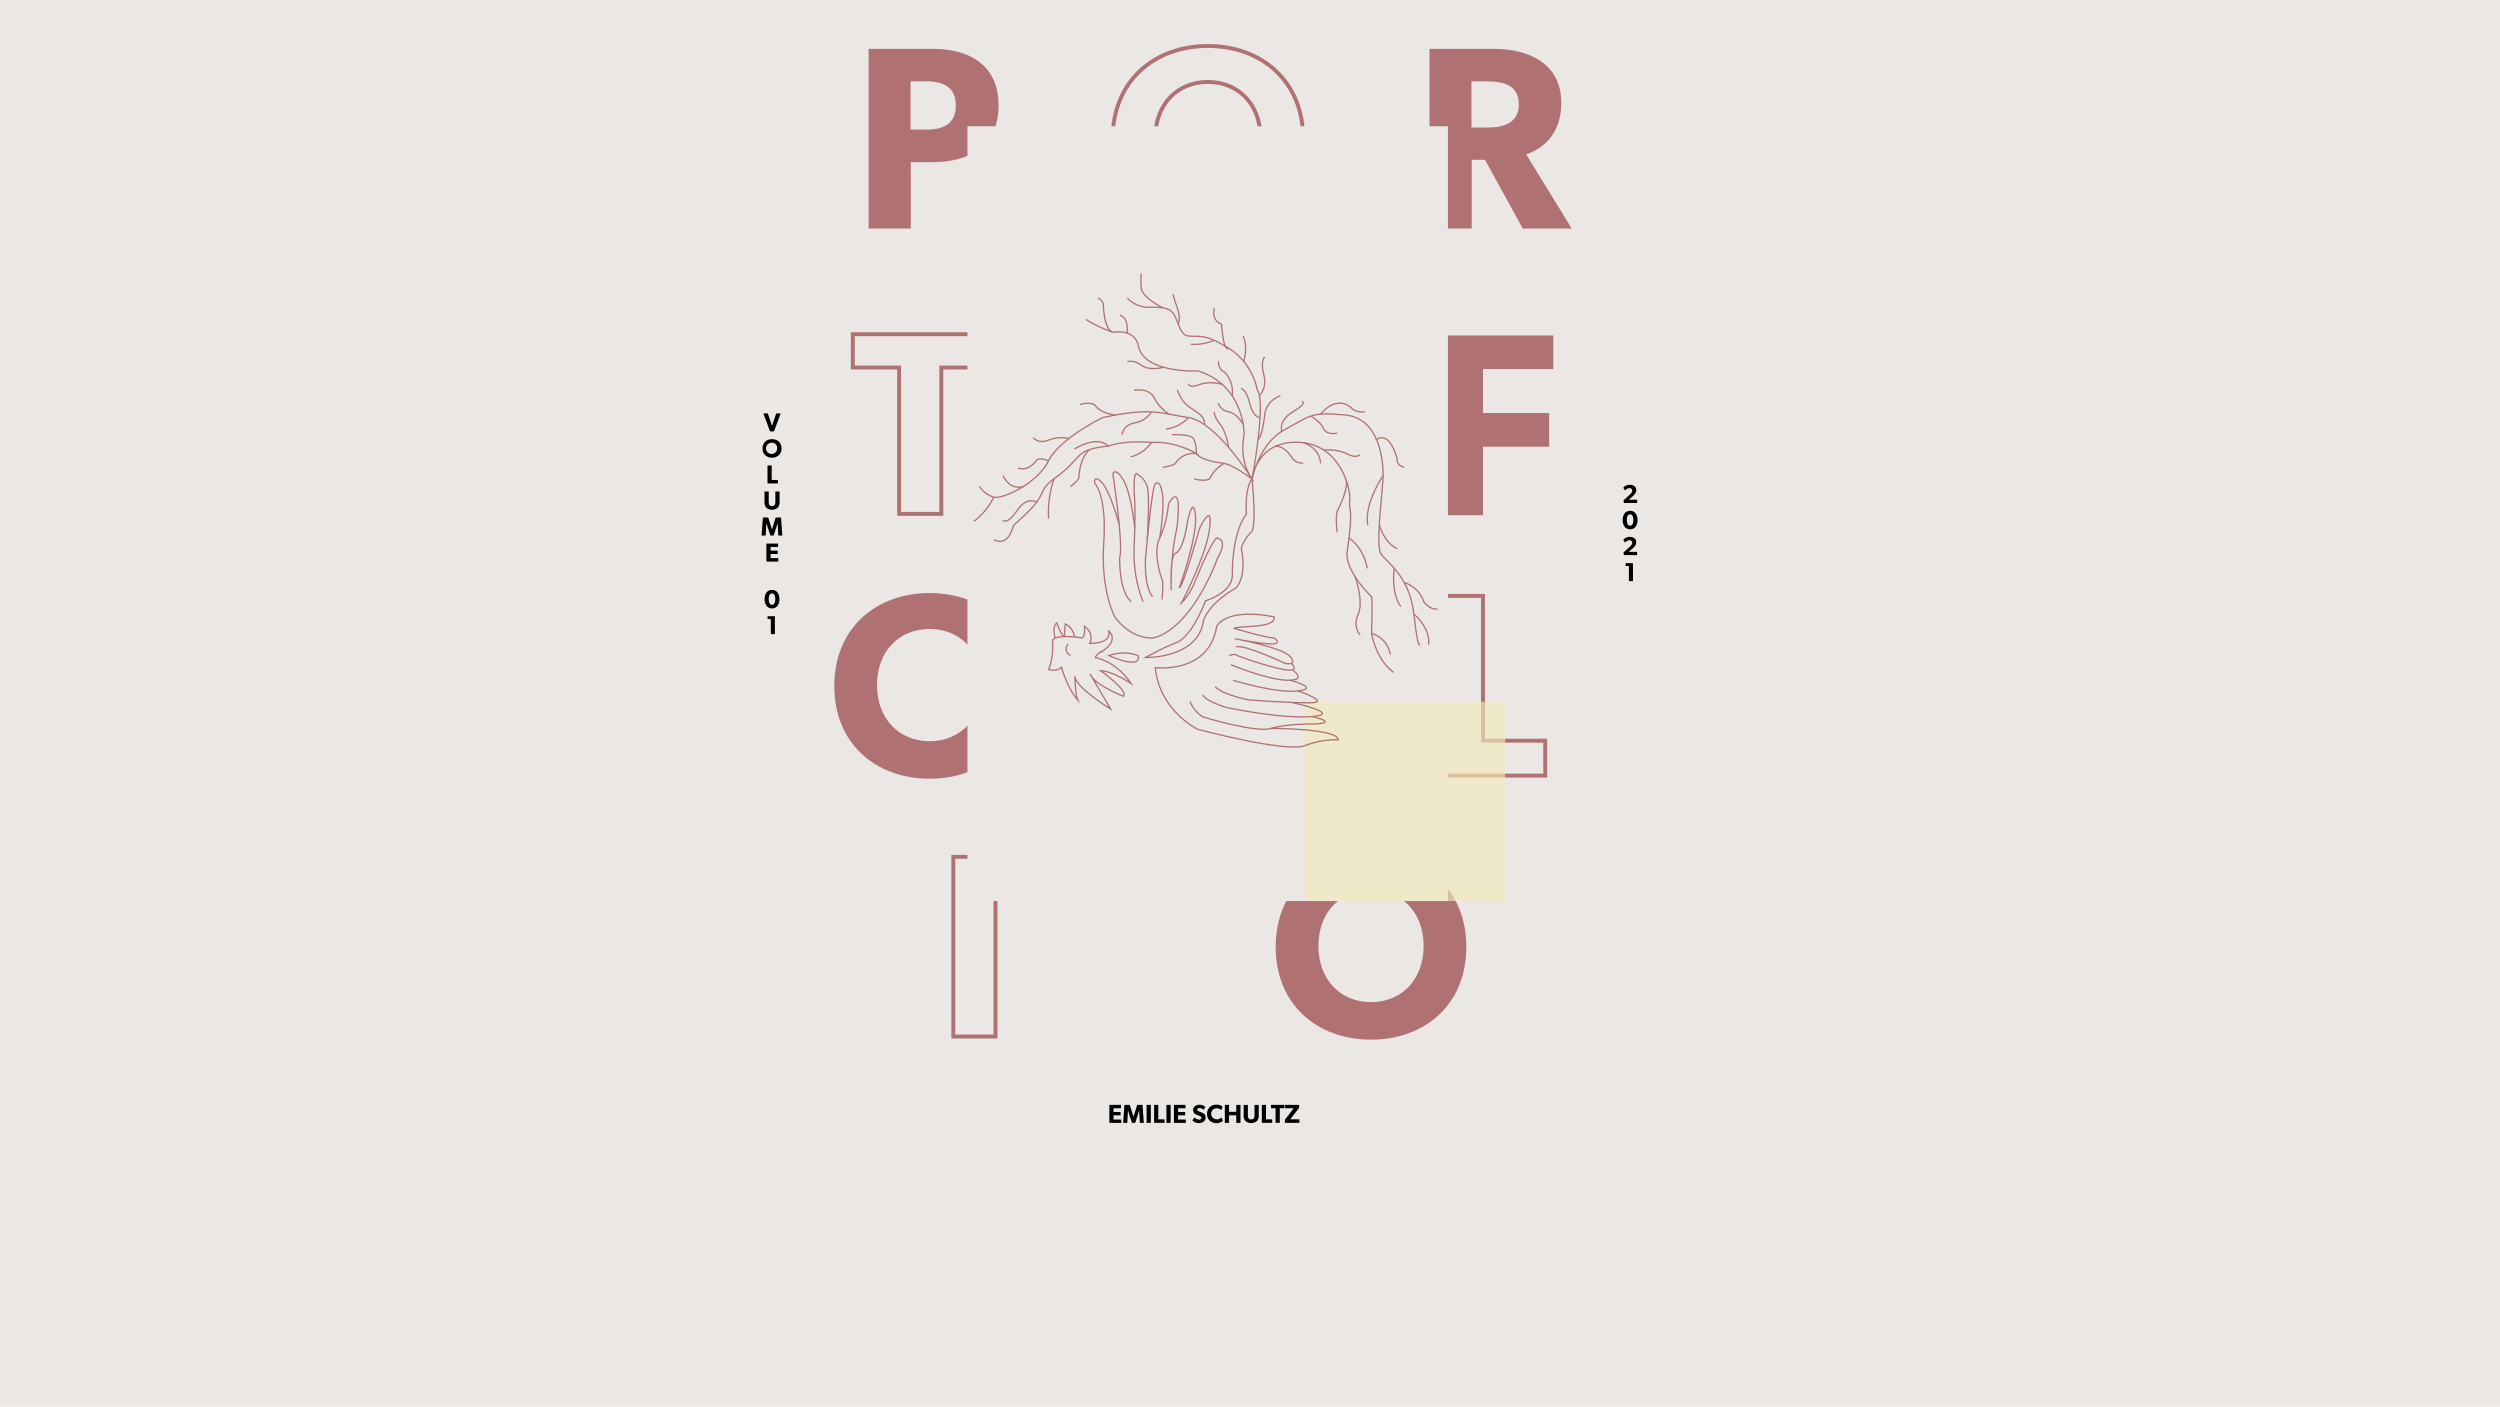
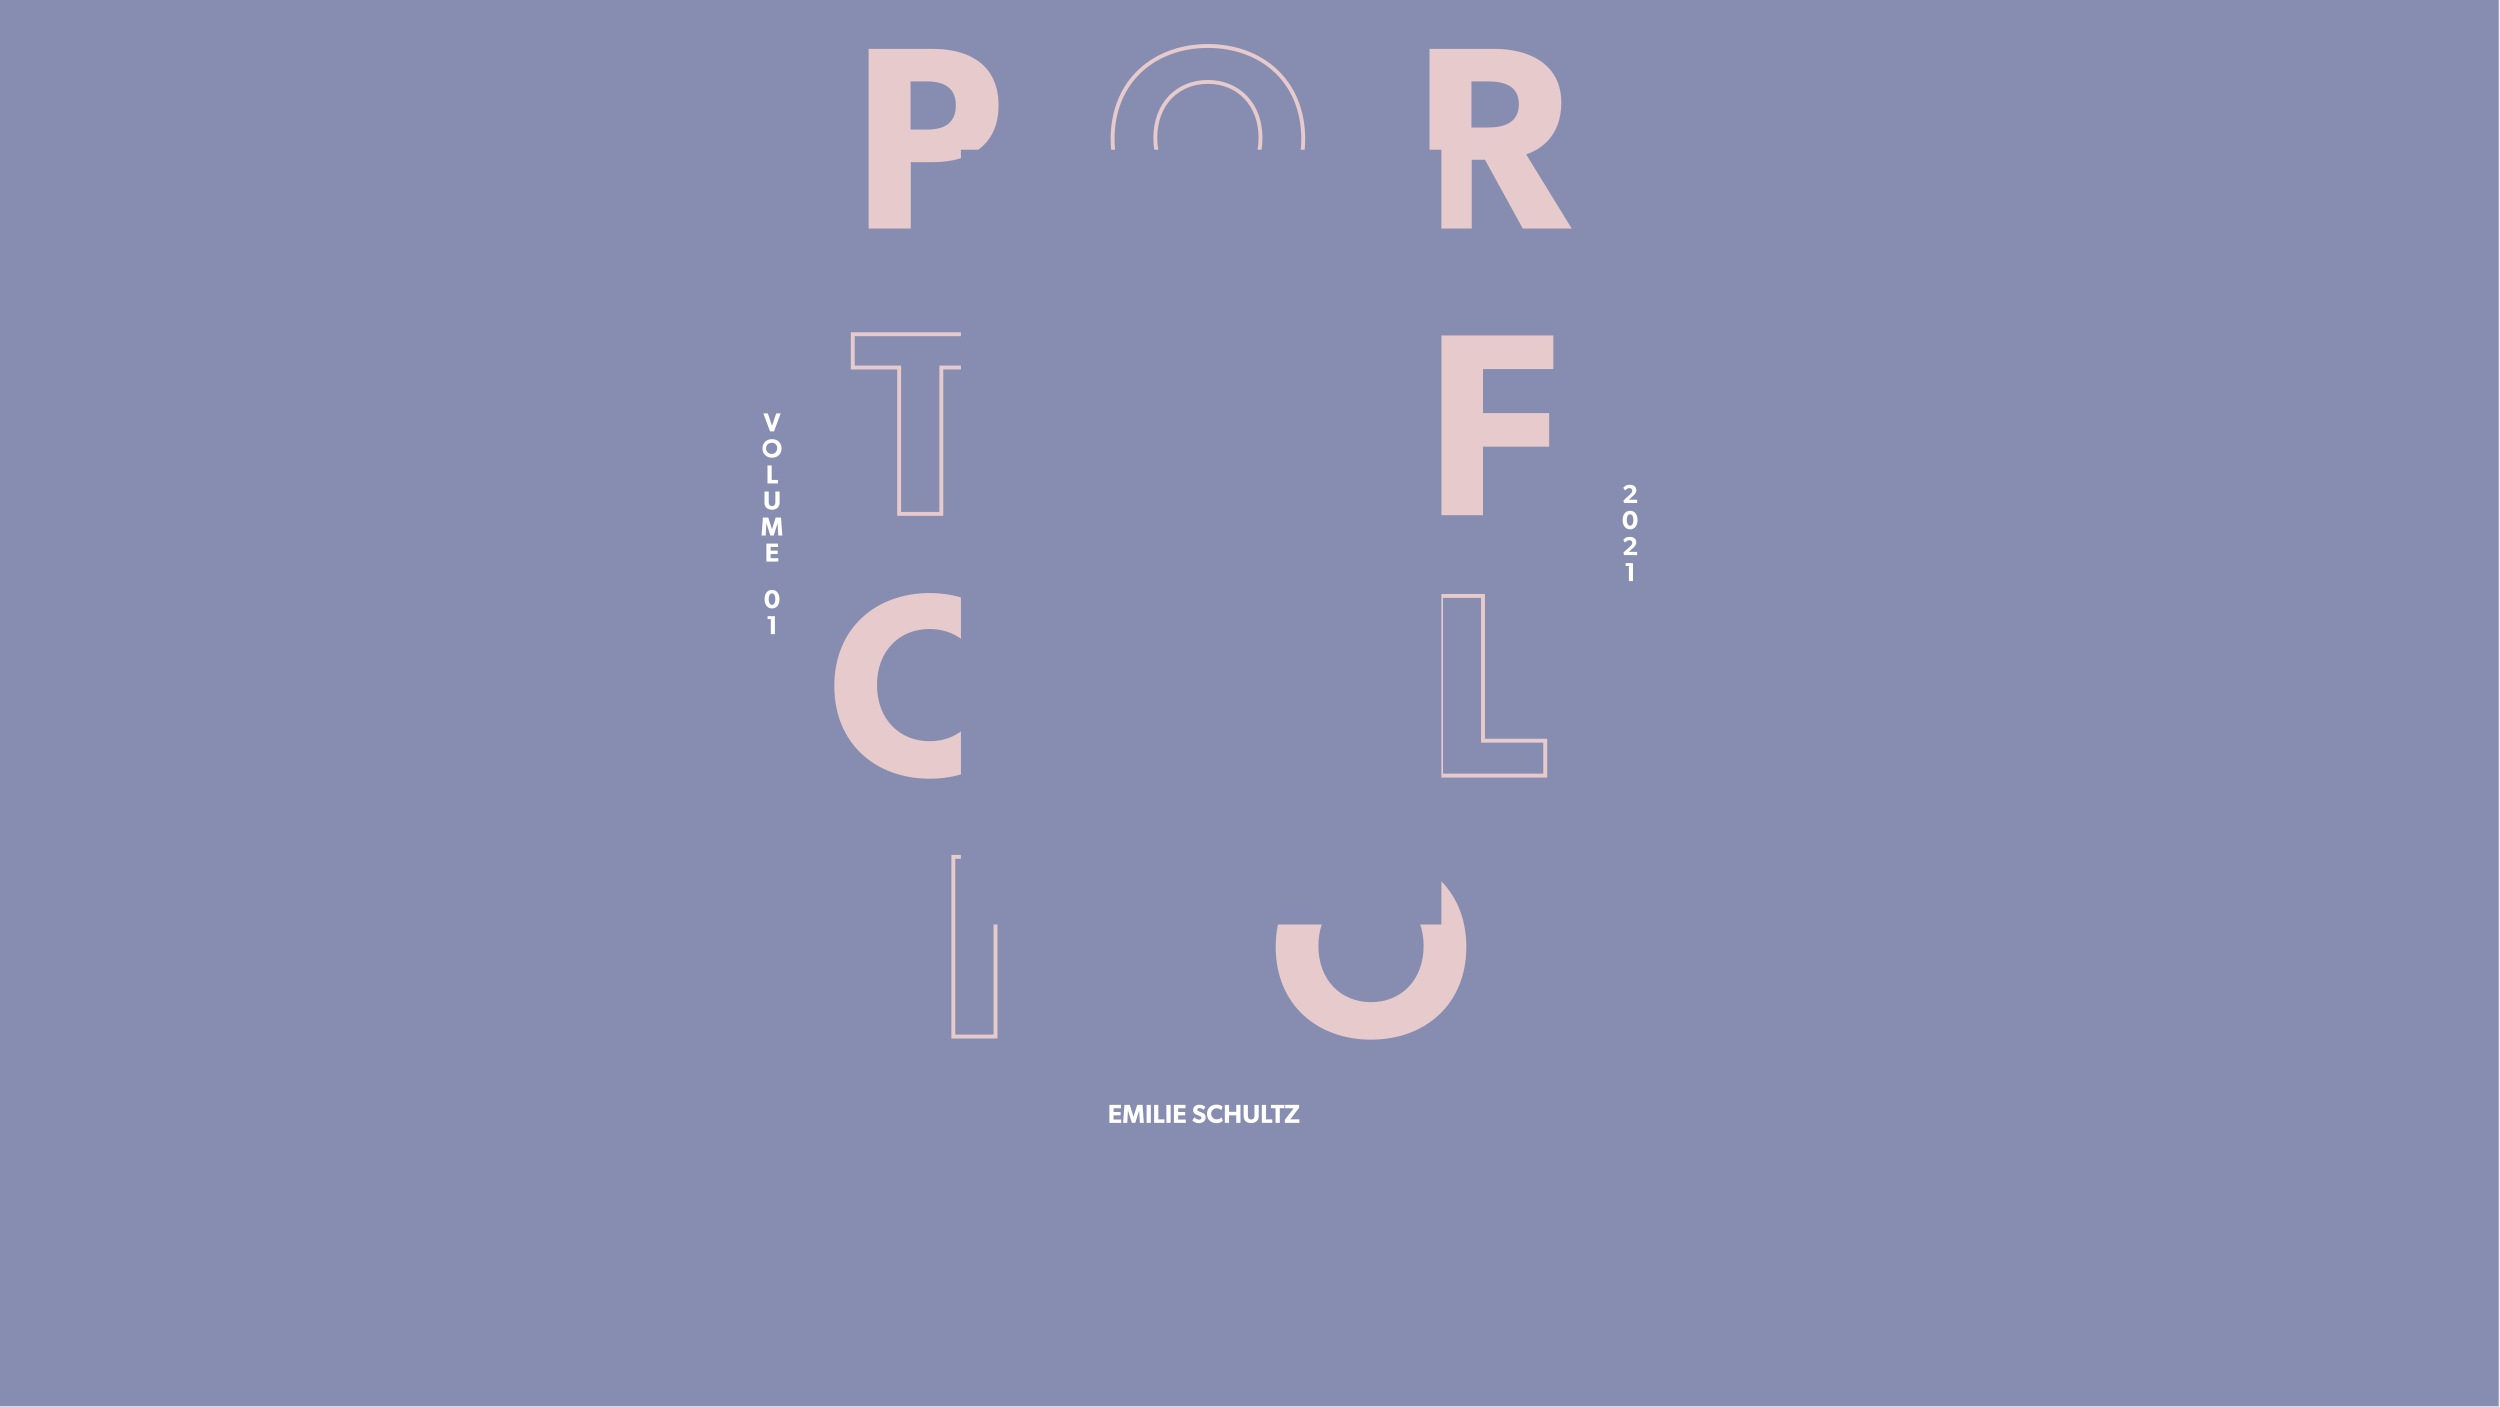
<svg xmlns="http://www.w3.org/2000/svg" id="Layer_1" data-name="Layer 1" width="1920" height="1080" viewBox="0 0 1920 1080">
  <defs>
-     <style>.cls-1{fill:#eae7e4;}.cls-2{fill:#af7171;}.cls-3,.cls-5{fill:none;stroke:#af7171;stroke-miterlimit:10;}.cls-3{stroke-width:3px;}.cls-4{fill:#f2ebbb;opacity:0.64;}</style>
+     <style>.cls-1{fill:#878db0;}.cls-2{fill:#e6cacc;}.cls-3{fill:none;stroke:#e6cacc;stroke-miterlimit:10;stroke-width:3px;}.cls-4{fill:#fff;}</style>
  </defs>
-   <rect class="cls-1" width="1920" height="1080" />
+   <rect class="cls-1" x="-1" width="1920" height="1080" />
  <path class="cls-2" d="M716.49,124.52h-17v51h-32.4v-138h49.4c28.2,0,50.4,12.6,50.4,43.4S744.69,124.52,716.49,124.52Zm-4.6-62h-12.6v37h12.6c12.6,0,22.2-4.4,22.2-18.6C734.09,66.92,724.29,62.52,711.89,62.52Z" />
  <path class="cls-3" d="M927.68,177.92c-41,0-73.2-26.6-73.2-71.2s32.2-71.4,73.2-71.4,73.2,26.8,73.2,71.4S968.68,177.92,927.68,177.92Zm0-115c-23,0-40.4,16.6-40.4,43s17.4,43.2,40.4,43.2,40.4-16.8,40.4-43.2C968.08,79.72,950.68,62.92,927.68,62.92Z" />
  <path class="cls-2" d="M1169.48,175.52l-29-52.8h-10.2v52.8h-32.4v-138h49.6c26.4,0,51.6,11.2,51.6,41.4,0,26.2-16.8,36.4-27,39.6l35,57Zm-26.6-113h-12.8v35.4h12.8c12,0,23.6-3.6,23.6-17.8C1166.48,65.72,1154.88,62.52,1142.88,62.52Z" />
  <path class="cls-3" d="M722.94,282.26v112.4h-32.4V282.26h-35.6V256.67h103.6v25.59Z" />
  <path class="cls-2" d="M713.94,598.06c-41,0-73.2-26.6-73.2-71.2s32.2-71.4,73.2-71.4,73.2,26.8,73.2,71.4S754.94,598.06,713.94,598.06Zm0-115c-23,0-40.4,16.6-40.4,43s17.4,43.2,40.4,43.2,40.4-16.8,40.4-43.2C754.34,499.86,736.94,483.06,713.94,483.06Z" />
  <path class="cls-2" d="M1138.94,283.46v33.8h50.8v25.8h-50.8v52.6h-32.2v-138h86.2v25.79Z" />
  <path class="cls-3" d="M1106.74,595.66v-138h32.2V568.86h47.8v26.8Z" />
  <path class="cls-3" d="M732.15,796.06v-138h32.4v138Z" />
  <path class="cls-2" d="M1052.94,798.46c-41,0-73.2-26.6-73.2-71.2s32.2-71.4,73.2-71.4,73.2,26.8,73.2,71.4S1093.94,798.46,1052.94,798.46Zm0-115c-23,0-40.4,16.6-40.4,43s17.4,43.2,40.4,43.2,40.4-16.8,40.4-43.2C1093.34,700.26,1075.94,683.46,1052.94,683.46Z" />
-   <rect class="cls-1" x="743" y="97" width="369" height="595" />
-   <rect class="cls-4" x="1003" y="539" width="153" height="153" />
-   <path d="M594.45,331.29h-3.08l-5.12-13.81h3.44l3.24,9.5,3.22-9.5h3.42Z" />
-   <path d="M592.91,351.53c-4.1,0-7.32-2.67-7.32-7.13s3.22-7.14,7.32-7.14,7.32,2.68,7.32,7.14S597,351.53,592.91,351.53Zm0-11.51a4.32,4.32,0,1,0,4,4.3A4,4,0,0,0,592.91,340Z" />
-   <path d="M589.44,371.29V357.48h3.22V368.6h4.78v2.69Z" />
-   <path d="M597.37,389.87a6.94,6.94,0,0,1-8.94,0,6.05,6.05,0,0,1-1.3-4.35v-8h3.26v8a3.49,3.49,0,0,0,.54,2.3,2.71,2.71,0,0,0,4,0,3.49,3.49,0,0,0,.54-2.3v-8h3.26v8A6,6,0,0,1,597.37,389.87Z" />
-   <path d="M597.73,411.29l-.54-9.41h0l-3,9.41h-2.56l-3-9.41h-.06l-.5,9.41h-3.18l1-13.81H590l2.88,9.08h0l2.84-9.08h4.1l1,13.81Z" />
-   <path d="M588.61,431.29V417.48h8.94v2.58h-5.72v2.82h5.4v2.58h-5.4v3.21h5.9v2.62Z" />
-   <path d="M592.91,467.28c-4,0-5.72-3.48-5.72-7.12s1.7-7.12,5.72-7.12,5.72,3.48,5.72,7.12S596.93,467.28,592.91,467.28Zm0-11.54c-1.78,0-2.54,1.88-2.54,4.36s.76,4.4,2.54,4.4,2.54-1.92,2.54-4.4S594.69,455.74,592.91,455.74Z" />
-   <path d="M592,487V475.46h-2.5v-2.22h5.62V487Z" />
-   <path d="M1247.21,386.29l-.38-2,4.68-4.23c1.3-1.18,2.08-2.08,2.08-3.26a2,2,0,0,0-2.22-1.94,4.49,4.49,0,0,0-3.34,1.86l-1.36-2.12a5.93,5.93,0,0,1,5-2.28c3.12,0,5,1.66,5,4.08s-1.8,3.86-2.9,4.84l-2.86,2.58h6.4v2.51Z" />
-   <path d="M1251.91,406.53c-4,0-5.72-3.49-5.72-7.13s1.7-7.12,5.72-7.12,5.72,3.48,5.72,7.12S1255.93,406.53,1251.91,406.53Zm0-11.55c-1.78,0-2.54,1.88-2.54,4.36s.76,4.4,2.54,4.4,2.54-1.92,2.54-4.4S1253.69,395,1251.91,395Z" />
-   <path d="M1247.21,426.29l-.38-2,4.68-4.23c1.3-1.18,2.08-2.08,2.08-3.26a2,2,0,0,0-2.22-1.94,4.49,4.49,0,0,0-3.34,1.86l-1.36-2.12a5.93,5.93,0,0,1,5-2.28c3.12,0,5,1.66,5,4.08s-1.8,3.86-2.9,4.84l-2.86,2.58h6.4v2.51Z" />
-   <path d="M1251,446.29V434.7h-2.5v-2.22h5.62v13.81Z" />
-   <path d="M852,862.35v-13.8h8.94v2.58h-5.72V854h5.4v2.58h-5.4v3.2h5.9v2.62Z" />
-   <path d="M875.41,862.35l-.54-9.4h0l-3,9.4h-2.56l-3-9.4h-.06l-.5,9.4h-3.18l1-13.8h4.08l2.88,9.08h0l2.84-9.08h4.1l1,13.8Z" />
-   <path d="M880.59,862.35v-13.8h3.24v13.8Z" />
-   <path d="M886.35,862.35v-13.8h3.22v11.12h4.78v2.68Z" />
-   <path d="M895.81,862.35v-13.8h3.24v13.8Z" />
-   <path d="M901.57,862.35v-13.8h8.94v2.58h-5.72V854h5.4v2.58h-5.4v3.2h5.9v2.62Z" />
-   <path d="M920.59,862.59a7.48,7.48,0,0,1-4.9-2.08l1.6-2.36a5.69,5.69,0,0,0,3.6,1.74c1,0,1.84-.5,1.84-1.42s-1-1.3-1.62-1.52-1.64-.58-2.1-.78a5.39,5.39,0,0,1-1.64-1,3.41,3.41,0,0,1-1.08-2.66,3.89,3.89,0,0,1,1.44-3,5.64,5.64,0,0,1,3.64-1.1,6.8,6.8,0,0,1,4.38,1.7l-1.38,2.26a4.76,4.76,0,0,0-3.08-1.4c-1,0-1.8.4-1.8,1.24s.78,1.16,1.4,1.4,1.62.6,2.06.78c1.76.64,3,1.78,3,3.78C926,861.13,923.27,862.59,920.59,862.59Z" />
-   <path d="M934.21,862.59c-4.06,0-7.24-2.68-7.24-7.12s3.22-7.12,7.24-7.12a6.74,6.74,0,0,1,4.74,1.56l-1,2.68a5.29,5.29,0,0,0-3.56-1.44,4.25,4.25,0,0,0,0,8.5,5.09,5.09,0,0,0,3.72-1.46l1.08,2.52A6.55,6.55,0,0,1,934.21,862.59Z" />
-   <path d="M949.45,862.35v-5.78h-5.54v5.78h-3.24v-13.8h3.24v5.34h5.54v-5.34h3.24v13.8Z" />
-   <path d="M965.35,860.93a6.91,6.91,0,0,1-8.94,0,6,6,0,0,1-1.3-4.34v-8h3.26v8a3.49,3.49,0,0,0,.54,2.3,2.71,2.71,0,0,0,4,0,3.49,3.49,0,0,0,.54-2.3v-8h3.26v8A5.93,5.93,0,0,1,965.35,860.93Z" />
-   <path d="M969.09,862.35v-13.8h3.22v11.12h4.78v2.68Z" />
-   <path d="M982.87,851.11v11.24h-3.24V851.11h-3.56v-2.56h10.36v2.56Z" />
-   <path d="M986.77,862.35V860l6.76-8.84H987v-2.62h10.74v2.2l-6.82,8.92h7v2.68Z" />
-   <path class="cls-5" d="M851.52,503.5s11.31-4.55,22.44,0C874,503.5,878.55,514.88,851.52,503.5Z" />
-   <path class="cls-5" d="M879.67,505s41,1,44.68-28.83c0,0,3.41-12.23,25-24.75,0,0,8.54-8,4-30.15,0,0,.85-6,8.25-13.37,0,0,3.41-4.84,0-40,0,0-5.55,4.83-4.41,27,0,0-10.81,11.67-10.81,47.23,0,0,1.42,11.66-20.49,19.34,0,0-9.95,26.74-21.9,31.86S899.15,494.73,879.67,505Z" />
-   <path class="cls-5" d="M841.13,505s15.66,2.32,27.6,20c0,0-13.26-9.15-23.55-10,0,0,21.82,15.53,17.71,19.73,0,0-22.6-8.61-25.73-17.15l15.78,27s-27.16-16.73-27.45-25.27c0,0,.29,14.23,2.28,18.49,0,0-7.68-8.25-12.52-25.32,0,0-3.7,3.7-10,1.71,0,0,4-7.68,3.13-21.34,0,0-2.27-6.25,21.34-3.13,0,0,4,2.28,3.13-8.81,0,0,7.68,4.82,4.12,13.22,0,0,16.93.67,14.51-9.41,0,0,8.39,5.86-4.12,15C847.4,499.66,842.82,501,841.13,505Z" />
-   <path class="cls-5" d="M810.42,490s-2.85-7.7,1.13-11.68c0,0,3.75,10.5,5.86,10.51l.69-9.66a12.81,12.81,0,0,1,7.07,10" />
-   <path class="cls-5" d="M820.37,494.54s-4.55,5.12,1.71,8.82" />
-   <path class="cls-5" d="M991.71,509.49s7.89,7-5.77,4.68-35.28-10.53-35.28-10.53a5.93,5.93,0,0,0-6.56,0" />
-   <path class="cls-5" d="M992.88,514.63s11.55,8.07-4.1,7.79-43.52-11.95-43.52-11.95" />
-   <path class="cls-5" d="M990.91,522.43s23.38,6.19,6.08,8.21-50.06-8.21-50.06-8.21" />
-   <path class="cls-5" d="M997,530.64s26.5,9.13,8.58,9.13-46.66-2.27-46.66-2.27-19.34-3.7-25.6-10" />
-   <path class="cls-5" d="M992.06,539.47s40.25,8.84,15.5,10.83-66.28-7.11-66.28-7.11-16.21-5.12-17.49-9.53" />
-   <path class="cls-5" d="M1007.56,550.3s21,4.55,2.56,5.69c0,0-22.19-.29-33.85,3.41s-52.48-8.82-52.48-8.82S916.24,546,914,538.64" />
-   <path class="cls-5" d="M976.27,559.4s51.49,0,51.49,8.82c0,0-11.1-1.08-25.75,4.44s-82.14-12.57-82.14-12.57-29.24-13.82-32.65-47.37c0,0,41.24,5.43,47.22-31.83,0,0,7.12-14.51,44.1-7.12,0,0,2.75,6-15.41,7.12s-15.31,1.7-15.31,1.7,23.62,7.15,30.87,7.42c0,0,6.67,4.82-2.86,4.53s-27.44-4-27.44-4,36.13,6.54,42.39,13.65-3.42,5.41-3.42,5.41-32.14-15.08-38.12-12.8" />
-   <path class="cls-5" d="M890.64,413.18s4-23.61,2-34.71-5.41-6.88-5.41-6.88-2.3-1.18-7.55,58.33c0,0-1.1,20.2,5.5,28.47" />
-   <path class="cls-5" d="M881.08,414.6s2.11-34.68,0-41a16.83,16.83,0,0,0-6.82-8.92s-5-7.88-2.68,22.28c0,0,.51,10.39-.6,33.64a101.79,101.79,0,0,0,6.86,41.46" />
-   <path class="cls-5" d="M871.53,405.89s-2.54-26.28-8.64-36.95-8.25-5.14-8.25-5.14,8.4,54.78,5.27,64.46c0,0-.85,25.32,8.82,33.85" />
-   <path class="cls-5" d="M859.54,402.8s-6.73-25.15-13.14-32-5.83,0-5.83,0,9.67,9.08,7.11,46.07,8.54,56.89,8.54,56.89,10.69,16.54,28.95,16.24c0,0,27.09-2.3,50.13-61.75,0,0,8-12.84,0-14.81,0,0-1.7-6-18.77,36.14,0,0-4.27,9.11-9.11,13.37,0,0,19.06-36.13,21.62-57.46s-7.64,0-7.64,0-13.12,46.37-15.68,45.8c0,0,14-38.6,12.39-55.28s-6.1,4.39-6.1,4.39-2.6,21.87-9.42,24.72c0,0-4-.86-3.13,28.16,0,0-.86-25.6,4.26-46.94,0,0,5.41-38.4-6.25-19.63,0,0-1.14,15.08-6.83,26.46s1.42,30.72,1.42,30.72,2,2.28.29,16.5" />
-   <path class="cls-5" d="M917,367.76c9,2.38,12,0,12,0,3.37-7.86,11.17-11.91,11.17-11.91,8.27,1.84,21.45,12.1,21.45,12.1s-27.46-44.1-48.79-47.23-28.15-8.25-66,0c0,0-33.21,16-41.64,33.3S770,383.55,763.3,381.86s-11.23-8.22-11.23-8.22" />
-   <path class="cls-5" d="M940.17,355.85s-17.39-1.56-21.37-7.53c0,0,.29-11.38-4.27-13.09s-14.5-1.42-14.5-1.42" />
-   <path class="cls-5" d="M893.19,359c10.23-2.14,9.45-3.14,9.45-3.14a16.77,16.77,0,0,1,16.16-7.53s-15.36-9.68-34.42-8.54a28.32,28.32,0,0,1-15.93,11.1" />
-   <path class="cls-5" d="M884.38,339.78s-20.2-2-33.28,2.85c0,0-15.73.9-21.67,6.71s-7.61,9.42-20,18.42-5,10.71-20.07,25.51-8.53,5.69-13.08,15.93-13,5.4-13,5.4" />
-   <path class="cls-5" d="M851.1,342.63s-6.63-9-25.93,2.19" />
-   <path class="cls-5" d="M837,345.23s-7,4.23-8.39,20.44c0,0,1.42,2.28-6.54,8" />
-   <path class="cls-5" d="M809.43,367.76a81.62,81.62,0,0,0-4.14,30.56" />
-   <path class="cls-5" d="M796.1,385.74s-7-5.28-15,6.39-10.81,7.39-10.81,7.39" />
-   <path class="cls-5" d="M763.3,381.86s-6.11,12.36-15.34,18.43" />
-   <path class="cls-5" d="M786,373.64s-10,3.71-15.65-8.39" />
-   <path class="cls-5" d="M781.83,359.44s7.34,3.48,14.27-6c0,0,2.45-2.57,9.1.54" />
-   <path class="cls-5" d="M821,336.7A28.37,28.37,0,0,0,805.2,338c-7.87,3.23-11.69-1.86-11.69-1.86" />
-   <path class="cls-5" d="M856.84,318.72s-11.46-.67-16.28-8a15.51,15.51,0,0,0-11,0" />
-   <path class="cls-5" d="M884.38,316.26a19,19,0,0,1-12.85,8.52c-9.06,1.63-9.89,9-9.89,9" />
-   <path class="cls-5" d="M897.78,318.05a32.74,32.74,0,0,1-11.38-12.51c-4-8.15-15.53-5.74-15.53-5.74" />
-   <path class="cls-5" d="M912.83,320.72a29.62,29.62,0,0,1-17.36,8.82" />
-   <path class="cls-5" d="M924.92,326s1.85-4.56-6.12-9.76-10.81-7-14.65-16.79" />
-   <path class="cls-5" d="M943.6,343.59s-1.5-11.42-6.46-17.57-4.6-9.76-4.6-9.76" />
-   <path class="cls-5" d="M834,245.33c8.53,5.69,20.61,9.81,20.61,9.81,18.33-2.42,19.62,10.34,19.62,10.34,4.1,21.57,45.84,19.41,45.84,19.41,36.28,11.39,35.41,48.9,35.41,48.9-4.26,21.32,6.11,34.16,6.11,34.16s11-58.73,4-68.48c0,0-3.18-20.57-22-32.09s-22.24-8.47-30.77-9.28-7.63-16.93-15.05-20.25S883,237,876.45,235.31A22.62,22.62,0,0,1,865.81,229" />
-   <path class="cls-5" d="M854.64,255.14s-6.39-1-7.24-20.33c0,0,.41-4-4.2-5.82" />
-   <path class="cls-5" d="M865.68,255.82s1.5-11.9-5.55-13.75" />
-   <path class="cls-5" d="M893.63,282.07s-10.89,3.07-17.18-1.61-10.64-2.53-10.64-2.53" />
-   <path class="cls-5" d="M938.84,295.33s-8.58-3.2-17.44,0-8.57-.71-8.57-.71" />
-   <path class="cls-5" d="M946.29,303.89a21.2,21.2,0,0,0-6.12-18.37s-4.16-.74-4.51-8.09" />
-   <path class="cls-5" d="M954.82,326s-4.63-8.54-11.22-9.76a9.77,9.77,0,0,1-7.94-6.59" />
-   <path class="cls-5" d="M893.19,236.44s-16.14-7.69-16.74-15.47,0-11,0-11" />
-   <path class="cls-5" d="M904.9,248.94s2.24-4.33-.75-12.5S901,226,901,226" />
-   <path class="cls-5" d="M932.54,261.4s-9,3.91-17.91,3" />
-   <path class="cls-5" d="M943.6,267.38s-3.62,4.8-5.53-18.44c0,0-7.73-2.05-5.53-12.5" />
-   <path class="cls-5" d="M955.13,277.43s3.57-10-.31-19.33" />
-   <path class="cls-5" d="M967.22,303.89s6.2-5.64,3.36-16.17.74-13.59.74-13.59" />
-   <path class="cls-5" d="M953,298.47s3.84-.42,6.75,11.2,8.23,11.05,8.23,11.05" />
-   <path class="cls-5" d="M966.21,337.59s3-1,5.11-18.87c0,0,0-10,12-14.83" />
-   <path class="cls-5" d="M1090.5,494.54s-1.29,6.83-4.64-22.87-21.12-39.72-25.39-46.54,1.71-50.07,1.76-59.88-2-44-29.11-46.53-26.41.58-46.41,11.21-25.09,38-25.09,38,2.89-29.21,35.37-28.26,40.74,36.36,39.6,44.54,3.4,3.91-2,39.76c0,0-3.11,12.48,18.78,34.4,0,0,.85,4.57,0,28.19,0,0,3.09,19.63,16.91,29.87" />
-   <path class="cls-5" d="M1085.86,471.67s12.6,9.72,11.39,23.55" />
-   <path class="cls-5" d="M1078.39,447.28s11.34,3.17,15.06,14.83c0,0,4.29,6.26,10.55,5.69" />
-   <path class="cls-5" d="M1070.79,436.49s-2.92,18.51,5,29.32" />
-   <path class="cls-5" d="M1059.27,403.21s3.89,13.85,13.78,18.17" />
-   <path class="cls-5" d="M1062.23,365.25s-14.76,21.45-11.81,38" />
-   <path class="cls-5" d="M1057.15,337.59s9.42-8.25,15.9,14.89c0,0-1.22,4.37,5.34,6.51" />
-   <path class="cls-5" d="M1014.24,318.05s11.06-14.71,23.1-5.31c0,0,2.85,4.46,10.86,3.52" />
-   <path class="cls-5" d="M984.43,331.25s-3.06-8.08,8.61-15,6.84-8.05,6.84-8.05" />
-   <path class="cls-5" d="M1006.56,319.6s7.26,3.68,9.82,9.37,10.53,3.7,10.53,3.7" />
-   <path class="cls-5" d="M1033.93,368.94s2.08,6-7,23.85c0,0-1.43,3.65,0,16" />
-   <path class="cls-5" d="M1036.1,413A37.15,37.15,0,0,1,1050,436.49" />
-   <path class="cls-5" d="M1040.77,443.1s6.79,18.79,2.3,28.57,1.53,16,1.53,16" />
-   <path class="cls-5" d="M1053.36,486.58s11.75,2.24,14.41,16.05" />
-   <path class="cls-5" d="M1016.73,345.7s10.65-1.31,19.37,3.64c0,0,4.87,2.44,8.5,0" />
-   <path class="cls-5" d="M1000.87,340s12.38,3.2,13.37,15.87" />
-   <path class="cls-5" d="M979.58,342.8s5.76-1.75,12.89,9c0,0,1.71,3.61,8.4,4.05" />
+   <path class="cls-4" d="M594.45,331.29h-3.08l-5.12-13.81h3.44l3.24,9.5,3.22-9.5h3.42Z" />
+   <path class="cls-4" d="M592.91,351.53c-4.1,0-7.32-2.67-7.32-7.13s3.22-7.14,7.32-7.14,7.32,2.68,7.32,7.14S597,351.53,592.91,351.53Zm0-11.51a4.32,4.32,0,1,0,4,4.3A4,4,0,0,0,592.91,340Z" />
+   <path class="cls-4" d="M589.44,371.29V357.48h3.22V368.6h4.78v2.69Z" />
+   <path class="cls-4" d="M597.37,389.87a6.94,6.94,0,0,1-8.94,0,6.05,6.05,0,0,1-1.3-4.35v-8h3.26v8a3.49,3.49,0,0,0,.54,2.3,2.71,2.71,0,0,0,4,0,3.49,3.49,0,0,0,.54-2.3v-8h3.26v8A6,6,0,0,1,597.37,389.87Z" />
+   <path class="cls-4" d="M597.73,411.29l-.54-9.41h0l-3,9.41h-2.56l-3-9.41h-.06l-.5,9.41h-3.18l1-13.81H590l2.88,9.08h0l2.84-9.08h4.1l1,13.81Z" />
+   <path class="cls-4" d="M588.61,431.29V417.48h8.94v2.58h-5.72v2.82h5.4v2.58h-5.4v3.21h5.9v2.62Z" />
+   <path class="cls-4" d="M592.91,467.28c-4,0-5.72-3.48-5.72-7.12s1.7-7.12,5.72-7.12,5.72,3.48,5.72,7.12S596.93,467.28,592.91,467.28Zm0-11.54c-1.78,0-2.54,1.88-2.54,4.36s.76,4.4,2.54,4.4,2.54-1.92,2.54-4.4S594.69,455.74,592.91,455.74Z" />
+   <path class="cls-4" d="M592,487V475.46h-2.5v-2.22h5.62V487Z" />
+   <path class="cls-4" d="M1247.21,386.29l-.38-2,4.68-4.23c1.3-1.18,2.08-2.08,2.08-3.26a2,2,0,0,0-2.22-1.94,4.49,4.49,0,0,0-3.34,1.86l-1.36-2.12a5.93,5.93,0,0,1,5-2.28c3.12,0,5,1.66,5,4.08s-1.8,3.86-2.9,4.84l-2.86,2.58h6.4v2.51Z" />
+   <path class="cls-4" d="M1251.91,406.53c-4,0-5.72-3.49-5.72-7.13s1.7-7.12,5.72-7.12,5.72,3.48,5.72,7.12S1255.93,406.53,1251.91,406.53Zm0-11.55c-1.78,0-2.54,1.88-2.54,4.36s.76,4.4,2.54,4.4,2.54-1.92,2.54-4.4S1253.69,395,1251.91,395Z" />
+   <path class="cls-4" d="M1247.21,426.29l-.38-2,4.68-4.23c1.3-1.18,2.08-2.08,2.08-3.26a2,2,0,0,0-2.22-1.94,4.49,4.49,0,0,0-3.34,1.86l-1.36-2.12a5.93,5.93,0,0,1,5-2.28c3.12,0,5,1.66,5,4.08s-1.8,3.86-2.9,4.84l-2.86,2.58h6.4v2.51Z" />
+   <path class="cls-4" d="M1251,446.29V434.7h-2.5v-2.22h5.62v13.81Z" />
+   <path class="cls-4" d="M852,862.35v-13.8h8.94v2.58h-5.72V854h5.4v2.58h-5.4v3.2h5.9v2.62Z" />
+   <path class="cls-4" d="M875.41,862.35l-.54-9.4h0l-3,9.4h-2.56l-3-9.4h-.06l-.5,9.4h-3.18l1-13.8h4.08l2.88,9.08h0l2.84-9.08h4.1l1,13.8Z" />
+   <path class="cls-4" d="M880.59,862.35v-13.8h3.24v13.8Z" />
+   <path class="cls-4" d="M886.35,862.35v-13.8h3.22v11.12h4.78v2.68Z" />
+   <path class="cls-4" d="M895.81,862.35v-13.8h3.24v13.8Z" />
+   <path class="cls-4" d="M901.57,862.35v-13.8h8.94v2.58h-5.72V854h5.4v2.58h-5.4v3.2h5.9v2.62Z" />
+   <path class="cls-4" d="M920.59,862.59a7.48,7.48,0,0,1-4.9-2.08l1.6-2.36a5.69,5.69,0,0,0,3.6,1.74c1,0,1.84-.5,1.84-1.42s-1-1.3-1.62-1.52-1.64-.58-2.1-.78a5.39,5.39,0,0,1-1.64-1,3.41,3.41,0,0,1-1.08-2.66,3.89,3.89,0,0,1,1.44-3,5.64,5.64,0,0,1,3.64-1.1,6.8,6.8,0,0,1,4.38,1.7l-1.38,2.26a4.76,4.76,0,0,0-3.08-1.4c-1,0-1.8.4-1.8,1.24s.78,1.16,1.4,1.4,1.62.6,2.06.78c1.76.64,3,1.78,3,3.78C926,861.13,923.27,862.59,920.59,862.59Z" />
+   <path class="cls-4" d="M934.21,862.59c-4.06,0-7.24-2.68-7.24-7.12s3.22-7.12,7.24-7.12a6.74,6.74,0,0,1,4.74,1.56l-1,2.68a5.29,5.29,0,0,0-3.56-1.44,4.25,4.25,0,0,0,0,8.5,5.09,5.09,0,0,0,3.72-1.46l1.08,2.52A6.55,6.55,0,0,1,934.21,862.59Z" />
+   <path class="cls-4" d="M949.45,862.35v-5.78h-5.54v5.78h-3.24v-13.8h3.24v5.34h5.54v-5.34h3.24v13.8Z" />
+   <path class="cls-4" d="M965.35,860.93a6.91,6.91,0,0,1-8.94,0,6,6,0,0,1-1.3-4.34v-8h3.26v8a3.49,3.49,0,0,0,.54,2.3,2.71,2.71,0,0,0,4,0,3.49,3.49,0,0,0,.54-2.3v-8h3.26v8A5.93,5.93,0,0,1,965.35,860.93Z" />
+   <path class="cls-4" d="M969.09,862.35v-13.8h3.22v11.12h4.78v2.68Z" />
+   <path class="cls-4" d="M982.87,851.11v11.24h-3.24V851.11h-3.56v-2.56h10.36v2.56Z" />
+   <path class="cls-4" d="M986.77,862.35V860l6.76-8.84H987v-2.62h10.74v2.2l-6.82,8.92h7v2.68Z" />
+   <rect class="cls-1" x="738" y="115" width="369" height="595" />
</svg>
